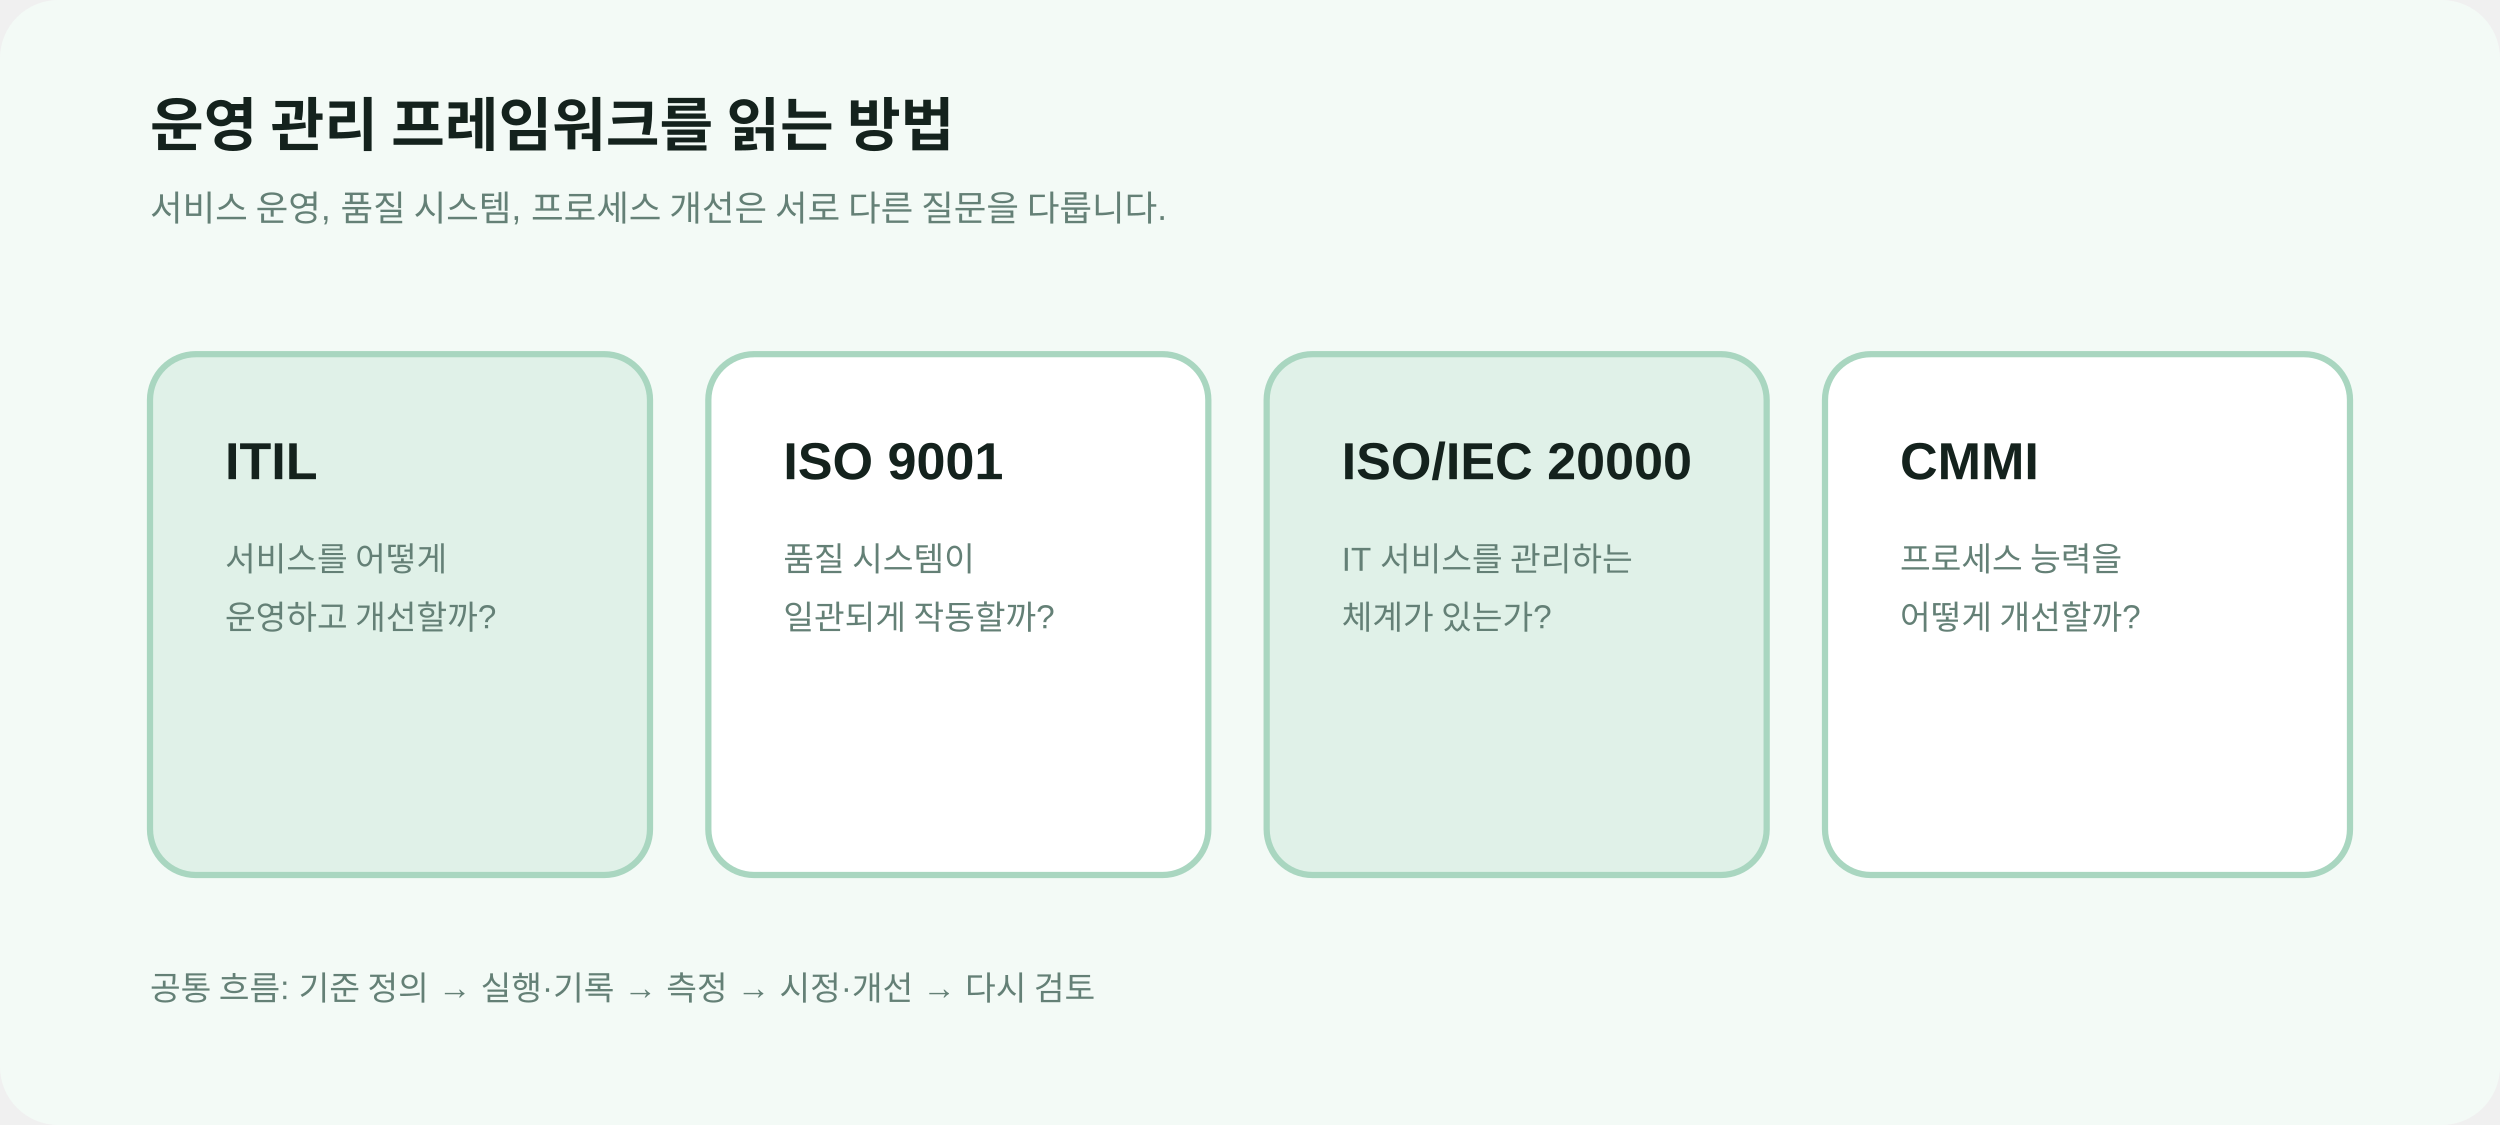
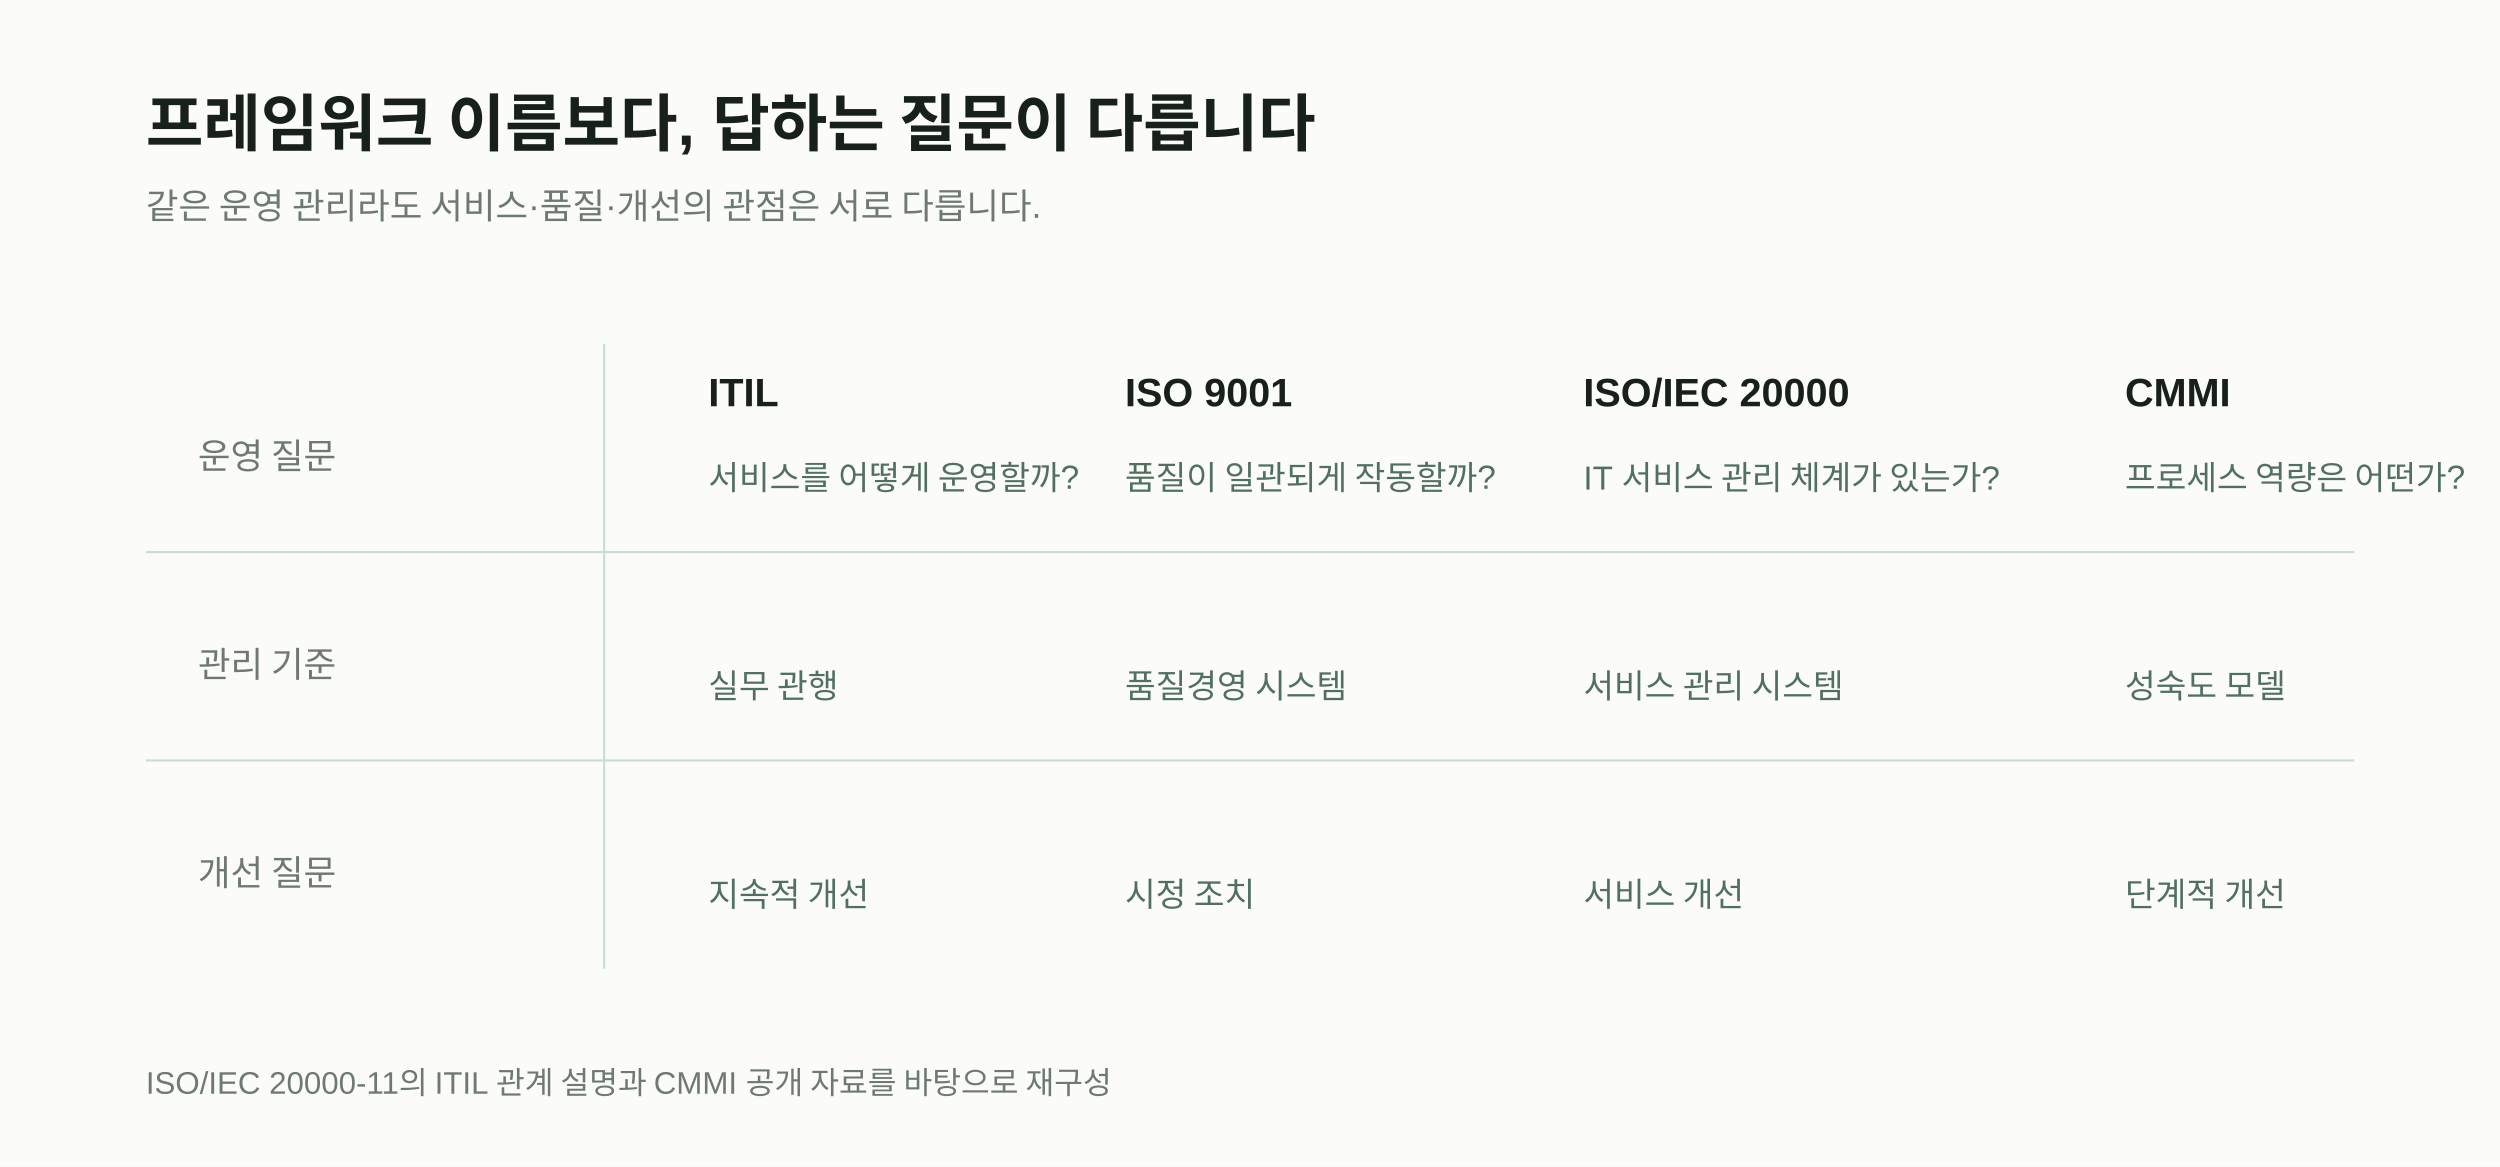
- <svg xmlns="http://www.w3.org/2000/svg" viewBox="0 0 1200 540" role="img" aria-labelledby="title desc">
-   <rect width="1200" height="540" rx="28" fill="#f3faf6" />
-   <text x="72" y="70" font-family="Arial,sans-serif" font-size="28" font-weight="700" fill="#14221d">운영 관리 프레임워크를 읽는 방법</text>
-   <text x="72" y="106" font-family="Arial,sans-serif" font-size="17" fill="#648076">서비스 운영, 품질 시스템, 프로세스 개선은 서로 다른 질문을 다룹니다.</text>
-   <rect x="72" y="170" width="240" height="250" rx="22" fill="#e0f1e8" stroke="#a9d6c0" stroke-width="3" />
-   <rect x="340" y="170" width="240" height="250" rx="22" fill="#fff" stroke="#a9d6c0" stroke-width="3" />
-   <rect x="608" y="170" width="240" height="250" rx="22" fill="#e0f1e8" stroke="#a9d6c0" stroke-width="3" />
-   <rect x="876" y="170" width="252" height="250" rx="22" fill="#fff" stroke="#a9d6c0" stroke-width="3" />
-   <text x="108" y="230" font-family="Arial,sans-serif" font-size="25" font-weight="700" fill="#14221d">ITIL</text>
-   <text x="108" y="274" font-family="Arial,sans-serif" font-size="16" fill="#648076">서비스를 어떻게</text>
-   <text x="108" y="302" font-family="Arial,sans-serif" font-size="16" fill="#648076">운영하고 개선할까?</text>
-   <text x="376" y="230" font-family="Arial,sans-serif" font-size="25" font-weight="700" fill="#14221d">ISO 9001</text>
-   <text x="376" y="274" font-family="Arial,sans-serif" font-size="16" fill="#648076">품질 시스템이</text>
-   <text x="376" y="302" font-family="Arial,sans-serif" font-size="16" fill="#648076">일관되게 작동할까?</text>
-   <text x="644" y="230" font-family="Arial,sans-serif" font-size="25" font-weight="700" fill="#14221d">ISO/IEC 20000</text>
-   <text x="644" y="274" font-family="Arial,sans-serif" font-size="16" fill="#648076">IT 서비스를 관리하는</text>
-   <text x="644" y="302" font-family="Arial,sans-serif" font-size="16" fill="#648076">체계가 있는가?</text>
-   <text x="912" y="230" font-family="Arial,sans-serif" font-size="25" font-weight="700" fill="#14221d">CMMI</text>
-   <text x="912" y="274" font-family="Arial,sans-serif" font-size="16" fill="#648076">프로세스 능력을</text>
-   <text x="912" y="302" font-family="Arial,sans-serif" font-size="16" fill="#648076">어떻게 개선할까?</text>
-   <text x="72" y="480" font-family="Arial,sans-serif" font-size="16" fill="#648076">공통 흐름: 기준 정의 → 실행·기록 → 측정 → 시정·개선 → 다시 검토</text>
+ <svg xmlns="http://www.w3.org/2000/svg" viewBox="0 0 1200 560" role="img" aria-labelledby="title desc">
+   <rect width="1200" height="560" fill="#fbfcfa" />
+   <g font-family="Arial, Pretendard, sans-serif">
+     <text x="70" y="70" font-size="30" font-weight="700" fill="#18201c">프레임워크 이름보다, 답하는 질문이 다릅니다</text>
+     <text x="70" y="105" font-size="17" fill="#6e7972">같은 운영 관리라도 서비스·품질·개선의 관점은 서로 다릅니다.</text>
+     <line x1="290" y1="165" x2="290" y2="465" stroke="#c5decf" />
+     <line x1="70" y1="265" x2="1130" y2="265" stroke="#c5decf" />
+     <line x1="70" y1="365" x2="1130" y2="365" stroke="#c5decf" />
+     <text x="95" y="225" font-size="17" fill="#6e7972">운영 질문</text>
+     <text x="95" y="325" font-size="17" fill="#6e7972">관리 기준</text>
+     <text x="95" y="425" font-size="17" fill="#6e7972">개선 질문</text>
+     <g font-size="19" font-weight="700" fill="#18201c">
+       <text x="340" y="195">ITIL</text>
+       <text x="540" y="195">ISO 9001</text>
+       <text x="760" y="195">ISO/IEC 20000</text>
+       <text x="1020" y="195">CMMI</text>
+     </g>
+     <g font-size="16" fill="#51705f">
+       <text x="340" y="235">서비스를 어떻게 운영할까?</text>
+       <text x="540" y="235">품질이 일관되게 작동할까?</text>
+       <text x="760" y="235">IT 서비스 관리 체계가 있는가?</text>
+       <text x="1020" y="235">프로세스 역량은 어떤가?</text>
+       <text x="340" y="335">실무 관행</text>
+       <text x="540" y="335">품질경영 시스템</text>
+       <text x="760" y="335">서비스 관리 시스템</text>
+       <text x="1020" y="335">성숙도 모델</text>
+       <text x="340" y="435">지속적 개선</text>
+       <text x="540" y="435">시정 조치</text>
+       <text x="760" y="435">서비스 개선</text>
+       <text x="1020" y="435">단계적 개선</text>
+     </g>
+     <text x="70" y="525" font-size="15" fill="#6e7972">ISO/IEC 20000-11의 ITIL 관계 설명과 CMMI 공개 자료를 바탕으로 재구성</text>
+   </g>
</svg>
